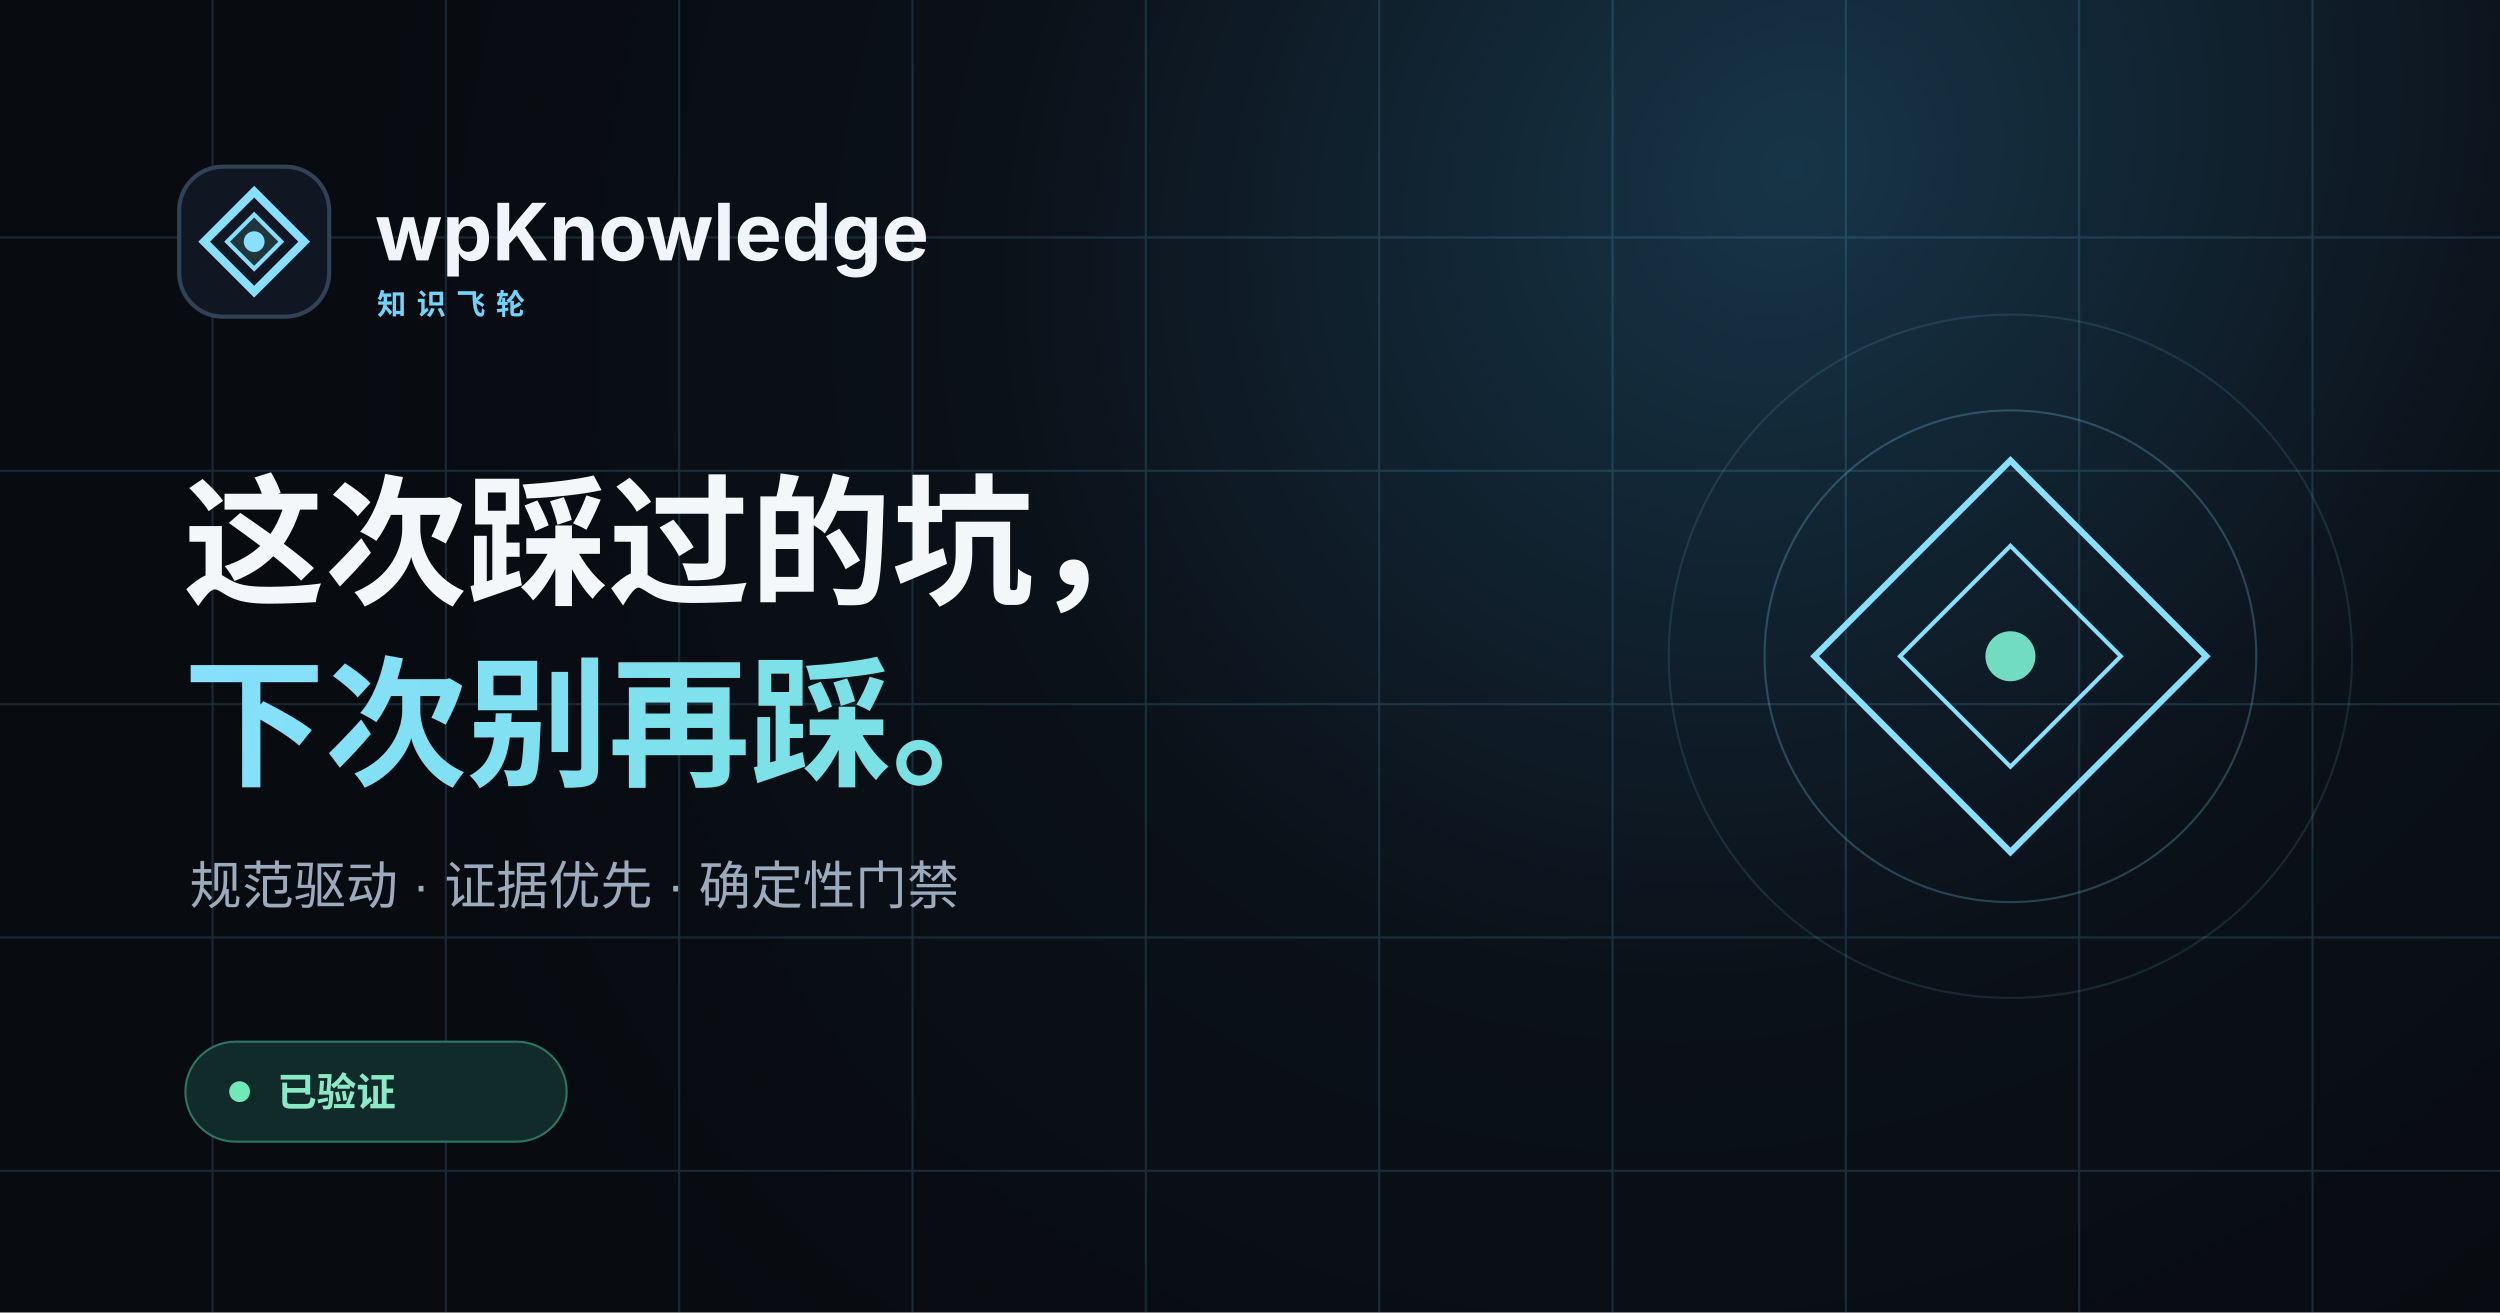
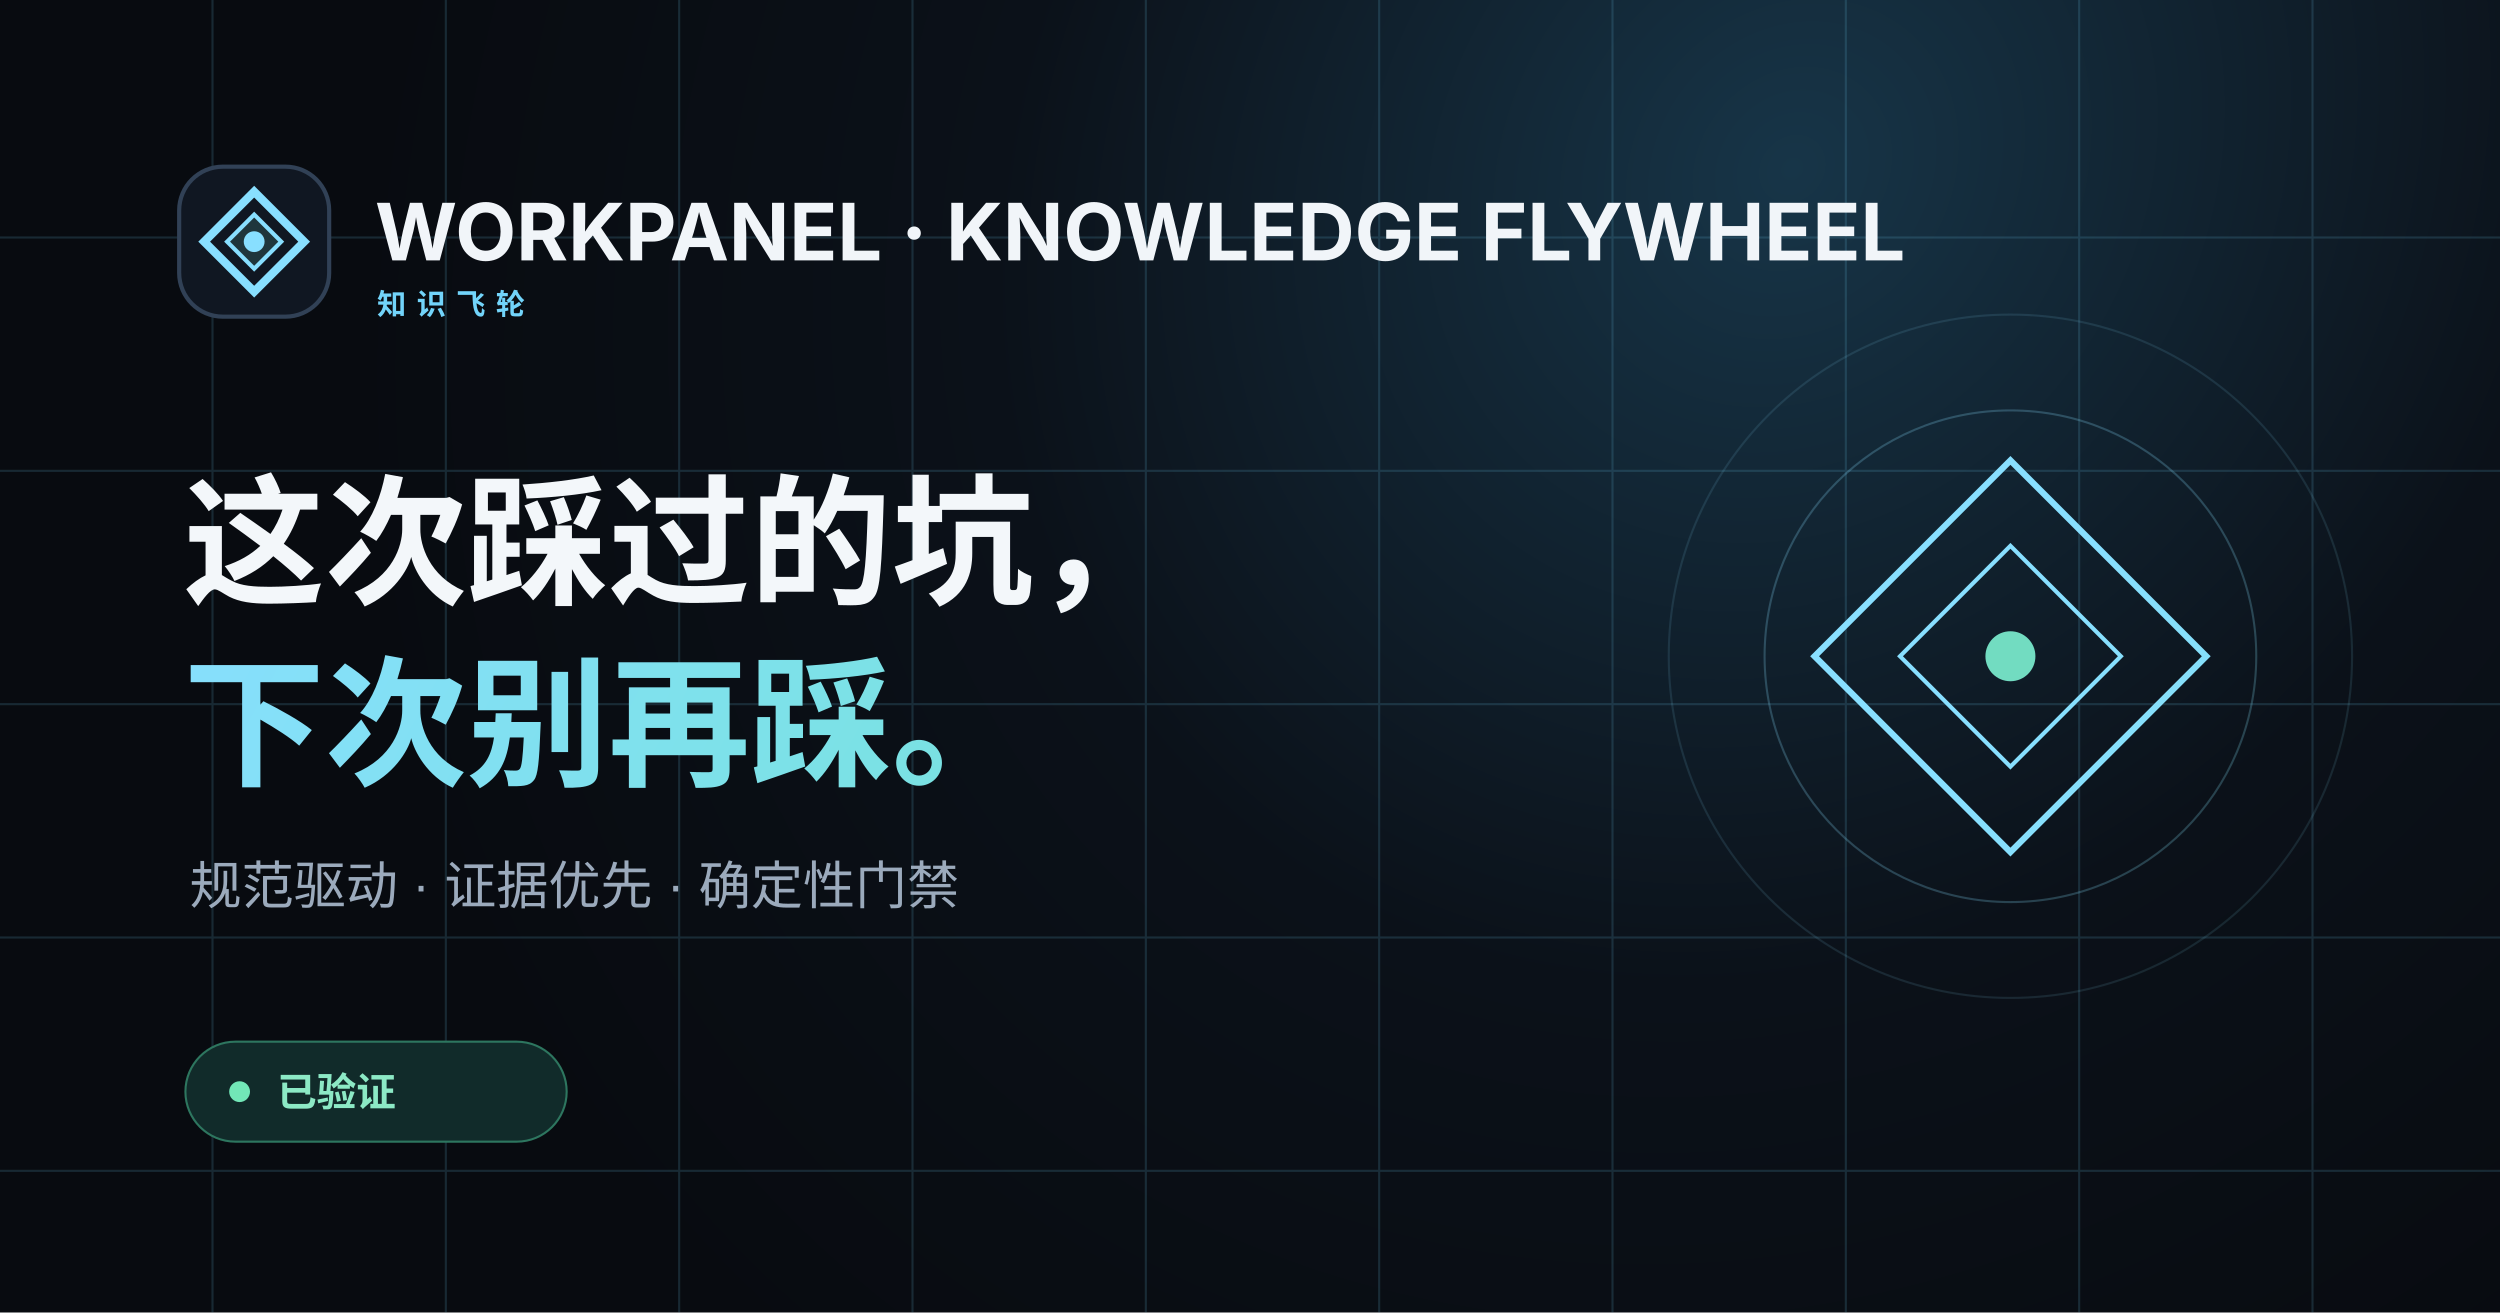
<svg xmlns="http://www.w3.org/2000/svg" width="1200" height="630" viewBox="0 0 1200 630" role="img" aria-labelledby="title desc">
  <defs>
    <radialGradient id="bg" cx="0" cy="0" r="1" gradientTransform="translate(864 80) rotate(132) scale(760 650)" gradientUnits="userSpaceOnUse">
      <stop stop-color="#173548" />
      <stop offset=".55" stop-color="#0B1119" />
      <stop offset="1" stop-color="#080B10" />
    </radialGradient>
    <linearGradient id="accent" x1="163" y1="100" x2="995" y2="550" gradientUnits="userSpaceOnUse">
      <stop stop-color="#88DFFF" />
      <stop offset="1" stop-color="#65E5B9" />
    </linearGradient>
  </defs>
  <rect width="1200" height="630" fill="url(#bg)" />
  <g opacity=".16" stroke="#6FCFF5">
    <path d="M0 114h1200M0 226h1200M0 338h1200M0 450h1200M0 562h1200" />
    <path d="M102 0v630M214 0v630M326 0v630M438 0v630M550 0v630M662 0v630M774 0v630M886 0v630M998 0v630M1110 0v630" />
  </g>
  <g transform="translate(86 80)">
    <rect width="72" height="72" rx="21" fill="#101722" stroke="#314156" stroke-width="2" />
    <path d="M36 12 60 36 36 60 12 36 36 12Z" fill="none" stroke="url(#accent)" stroke-width="4" />
    <path d="m36 23 13 13-13 13-13-13 13-13Z" fill="#72DCC1" fill-opacity=".16" stroke="url(#accent)" stroke-width="2" />
    <circle cx="36" cy="36" r="5" fill="url(#accent)" />
  </g>
-   <text x="180" y="125" fill="#F1F5F9" font-family="Inter,Arial,sans-serif" font-size="38" font-weight="700">wpKnowledge</text>
+   <text x="180" y="125" fill="#F1F5F9" font-family="Inter,Arial,sans-serif" font-size="38" font-weight="700">WORKPANEL · KNOWLEDGE FLYWHEEL</text>
  <text x="181" y="151" fill="#72D4FA" font-family="Microsoft YaHei,Arial,sans-serif" font-size="14" font-weight="700" letter-spacing="5">知识飞轮</text>
  <text x="88" y="285" fill="#F3F7FA" font-family="Inter,Arial,sans-serif" font-size="68" font-weight="700">这次踩过的坑，</text>
  <text x="88" y="372" fill="url(#accent)" font-family="Inter,Arial,sans-serif" font-size="68" font-weight="700">下次别再踩。</text>
  <text x="91" y="434" fill="#9BAABC" font-family="Microsoft YaHei,Arial,sans-serif" font-size="25">规范驱动 · 证据优先 · 确定性门禁</text>
  <g transform="translate(89 500)">
    <rect width="183" height="48" rx="24" fill="#112B2A" stroke="#2D765F" />
    <circle cx="26" cy="24" r="5" fill="#72E7B7" />
    <text x="44" y="31" fill="#8CE9C5" font-family="Microsoft YaHei,Arial,sans-serif" font-size="19" font-weight="700">已验证</text>
  </g>
  <g transform="translate(830 190)" fill="none" stroke="url(#accent)">
    <circle cx="135" cy="125" r="164" opacity=".12" />
    <circle cx="135" cy="125" r="118" opacity=".24" />
    <path d="M135 31 229 125 135 219 41 125 135 31Z" stroke-width="3" />
    <path d="m135 72 53 53-53 53-53-53 53-53Z" stroke-width="2" />
    <circle cx="135" cy="125" r="12" fill="#72DCC1" stroke="none" />
  </g>
</svg>
